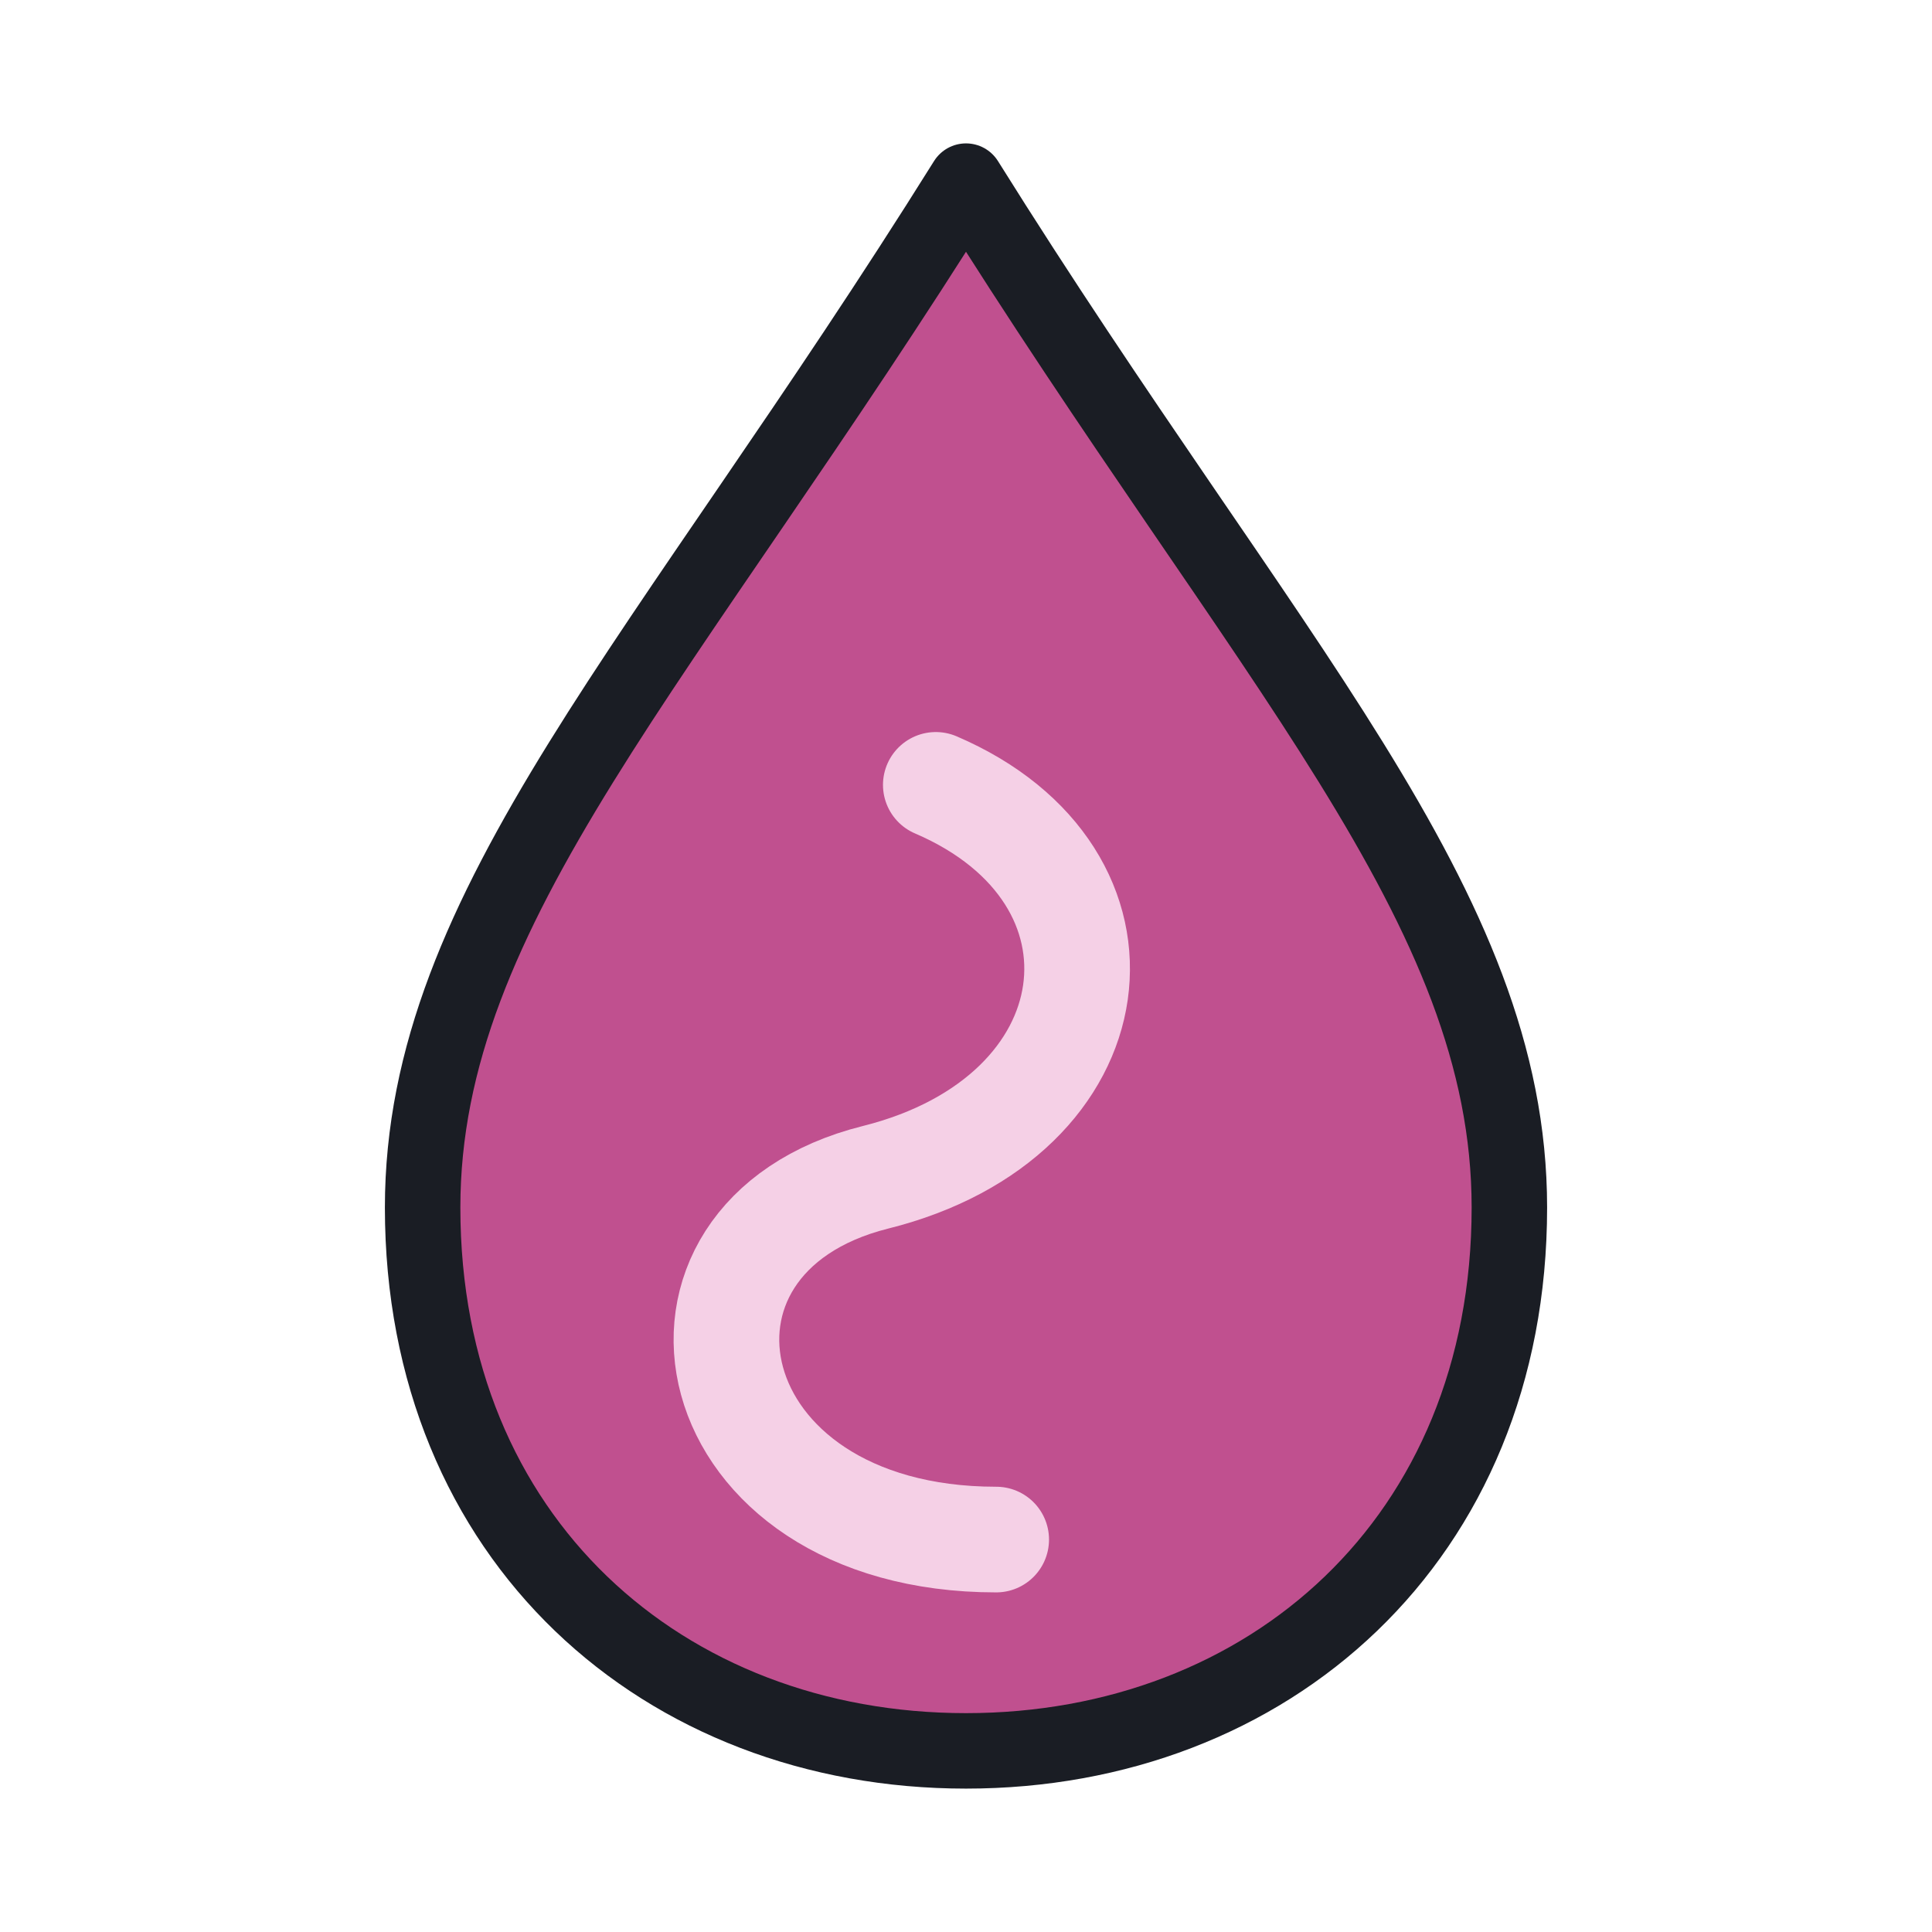
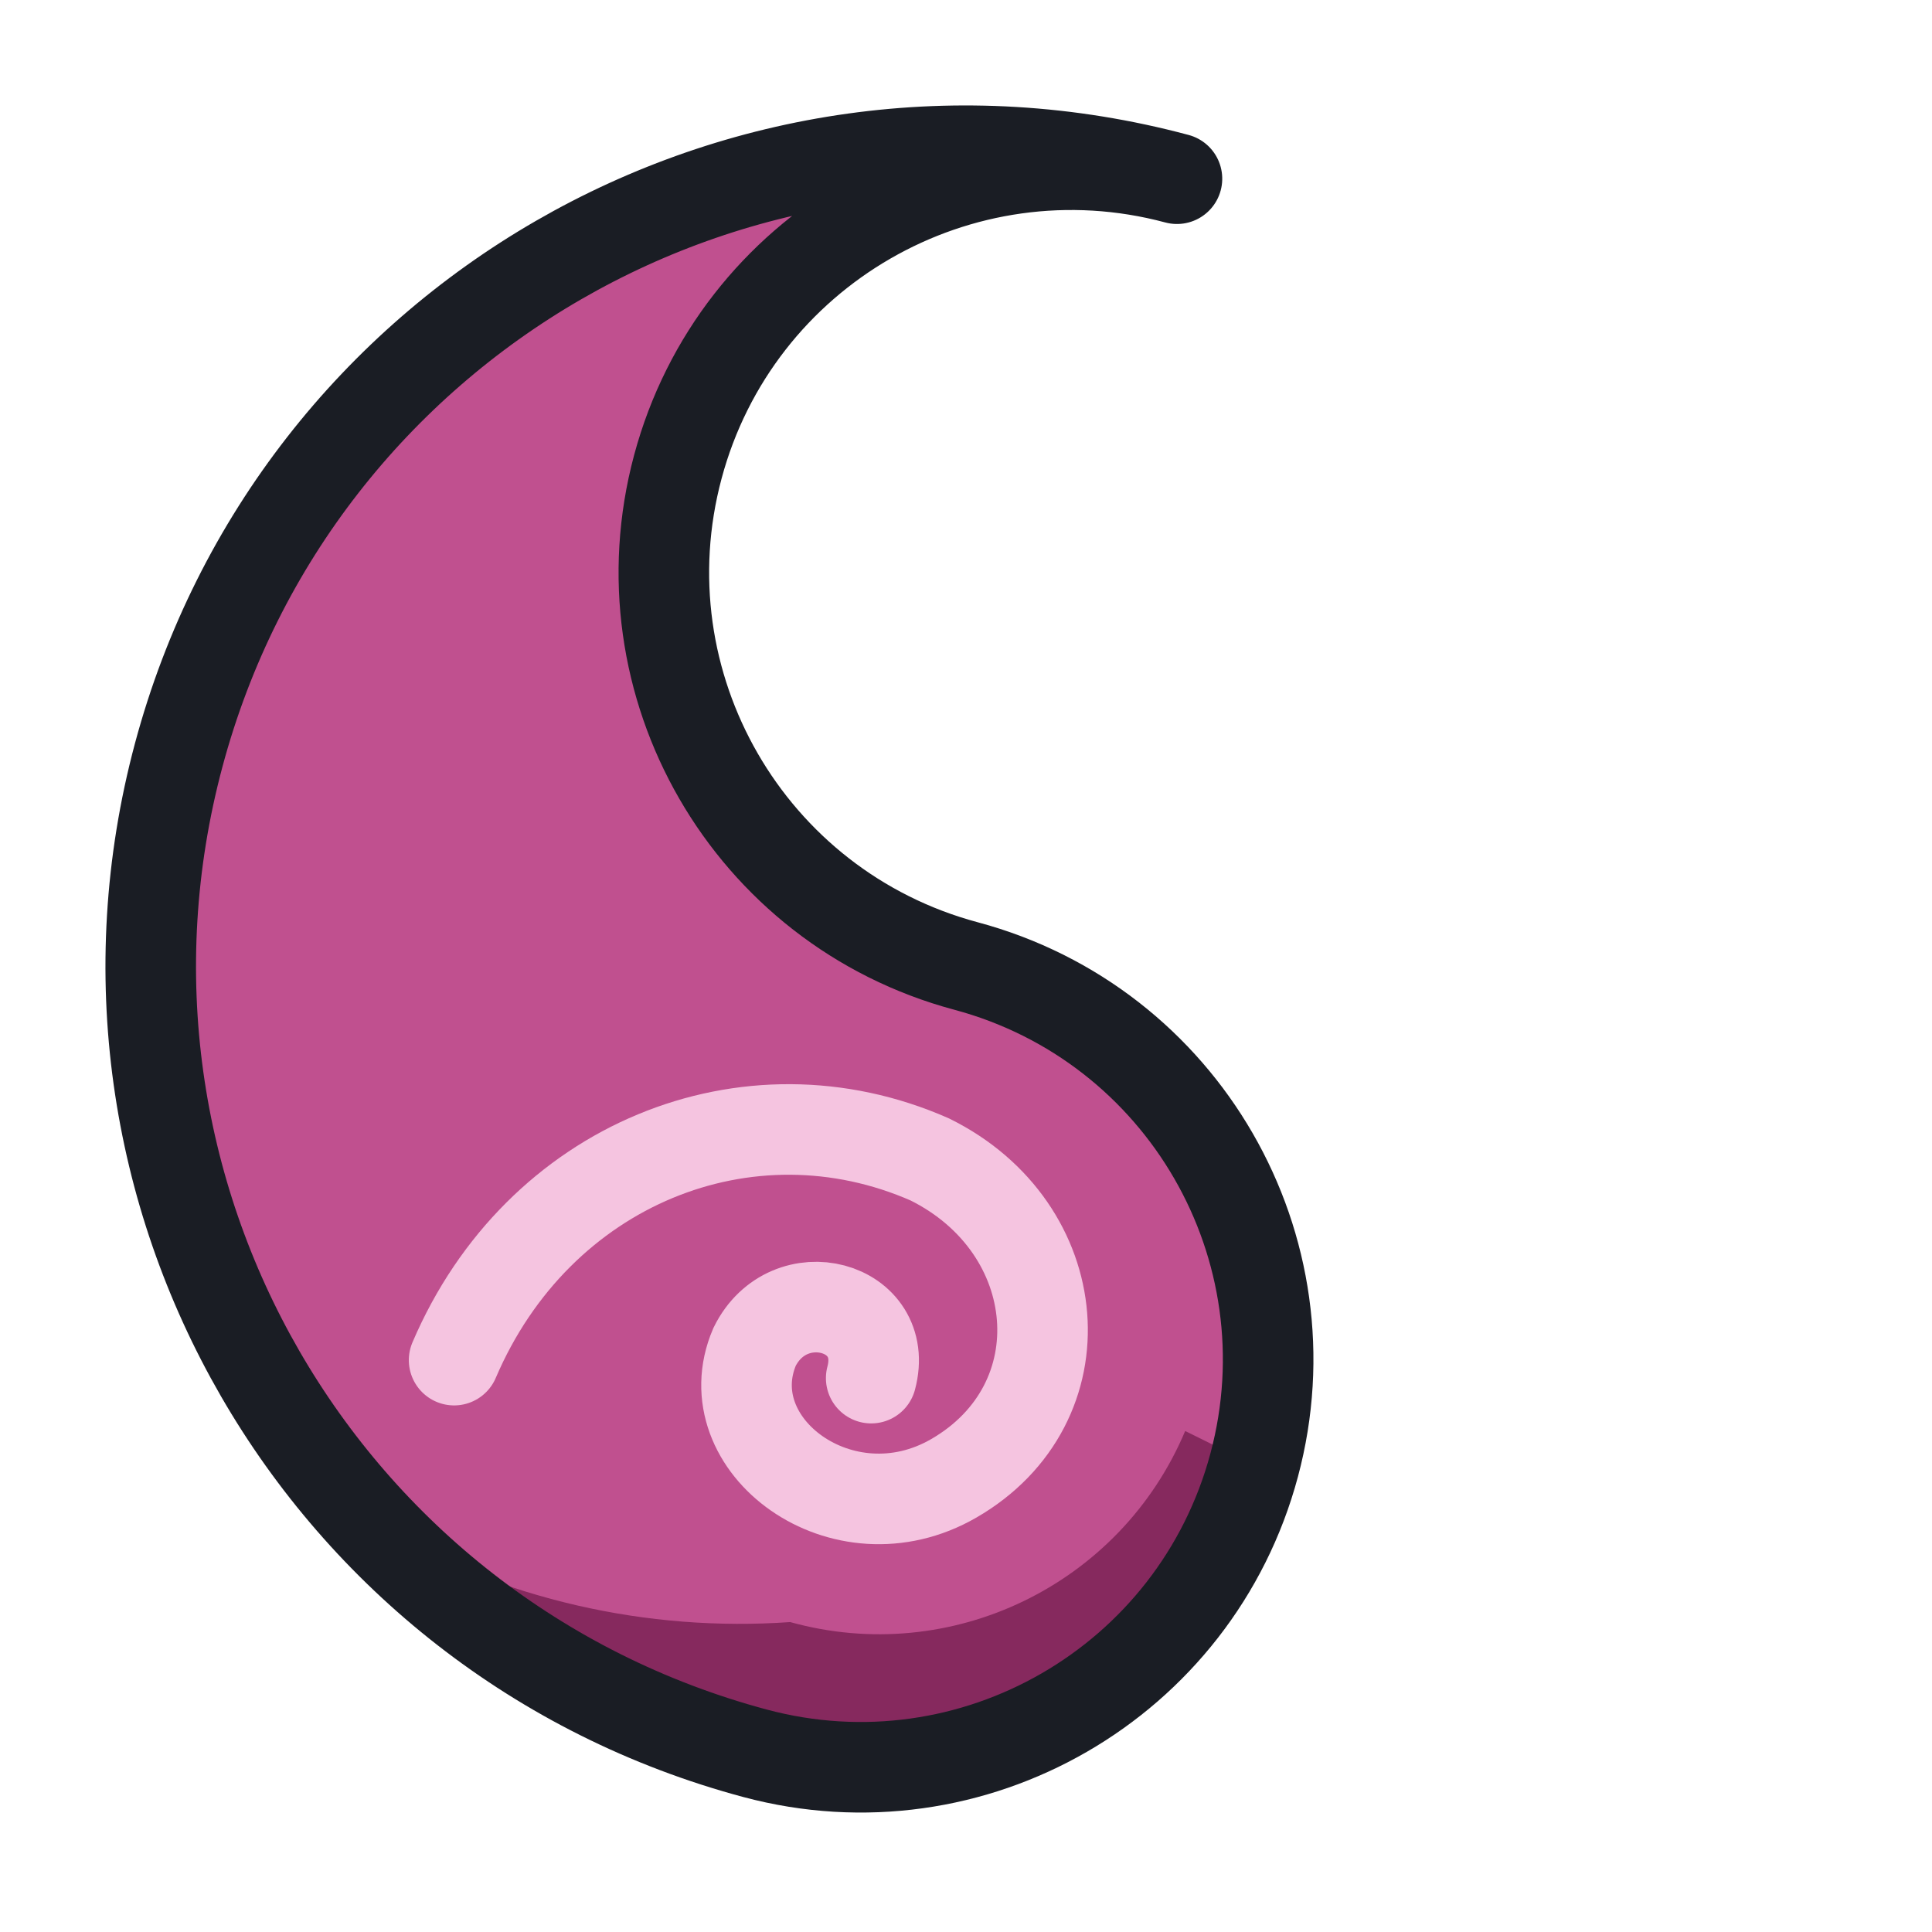
<svg xmlns="http://www.w3.org/2000/svg" width="64" height="64" viewBox="0 0 64 64">
-   <path d="M 32 6 C 42 22 50 30 50 40 C 50 51 42 58 32 58 C 22 58 14 51 14 40 C 14 30 22 22 32 6 Z" fill="#c0508f" stroke="#1a1d24" stroke-width="2.5" stroke-linejoin="round" />
-   <path d="M 33 51 C 23 51 21 41 29 39 C 37 37 38 29 31 26" fill="none" stroke="#f5d0e6" stroke-width="3.5" stroke-linecap="round" />
+   <g transform="translate(6 0) rotate(15 26 32)">
+     <path d="M 26 5 A 27 27 0 0 0 26 59 A 13.5 13.5 0 0 0 26 32 A 13.5 13.5 0 0 1 26 5 Z" fill="#c0508f" />
+     <path d="M 39.5 45.5 A 13.5 13.5 0 0 1 26 59 A 27 27 0 0 1 12 55 A 24 24 0 0 0 26 54.5 A 11 11 0 0 0 37 45 Z" fill="#86295e" />
+     <path d="M 26.5 46 C 26.5 43.5 23 43.5 22.5 46 C 22 49.5 27 51.5 30 48.5 C 33.5 45 31.5 39.5 26.5 38.5 C 20 37.5 14 42 13 49" fill="none" stroke="#f5c4e0" stroke-width="3" stroke-linecap="round" />
+     <path d="M 26 5 A 27 27 0 0 0 26 59 A 13.5 13.5 0 0 0 26 32 A 13.5 13.5 0 0 1 26 5 Z" fill="none" stroke="#1a1d24" stroke-width="3" stroke-linejoin="round" />
+   </g>
</svg>
